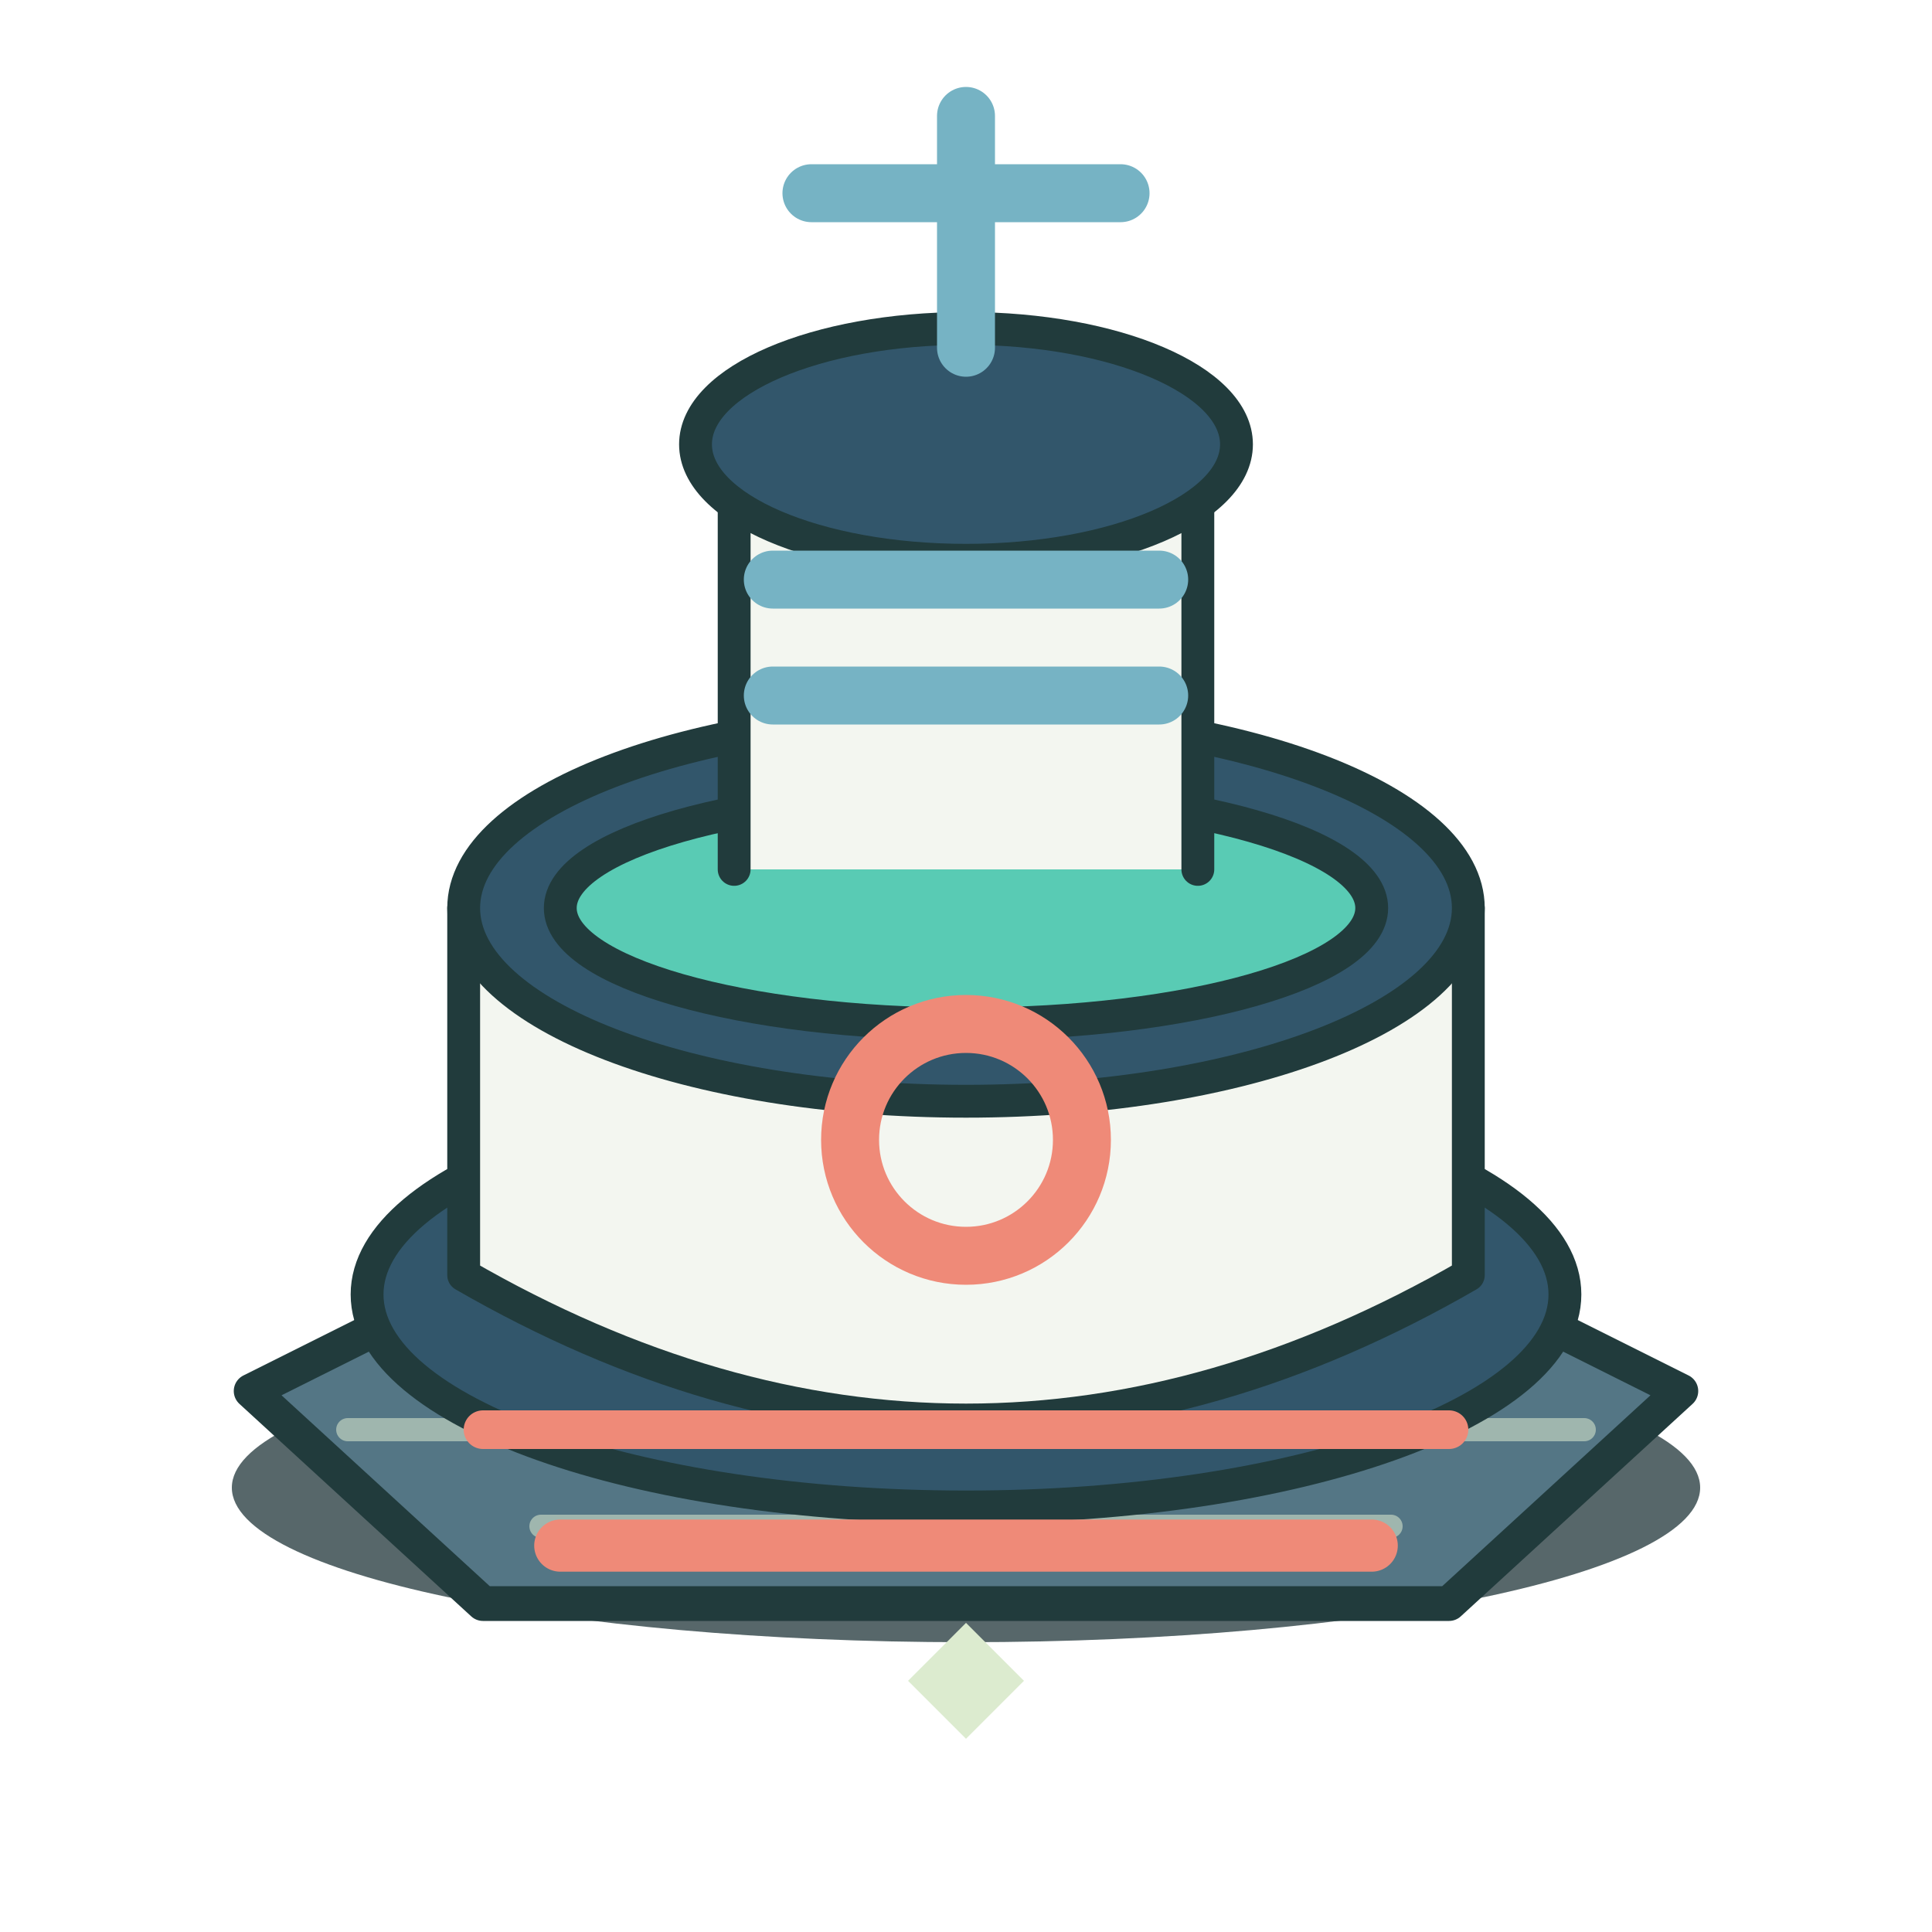
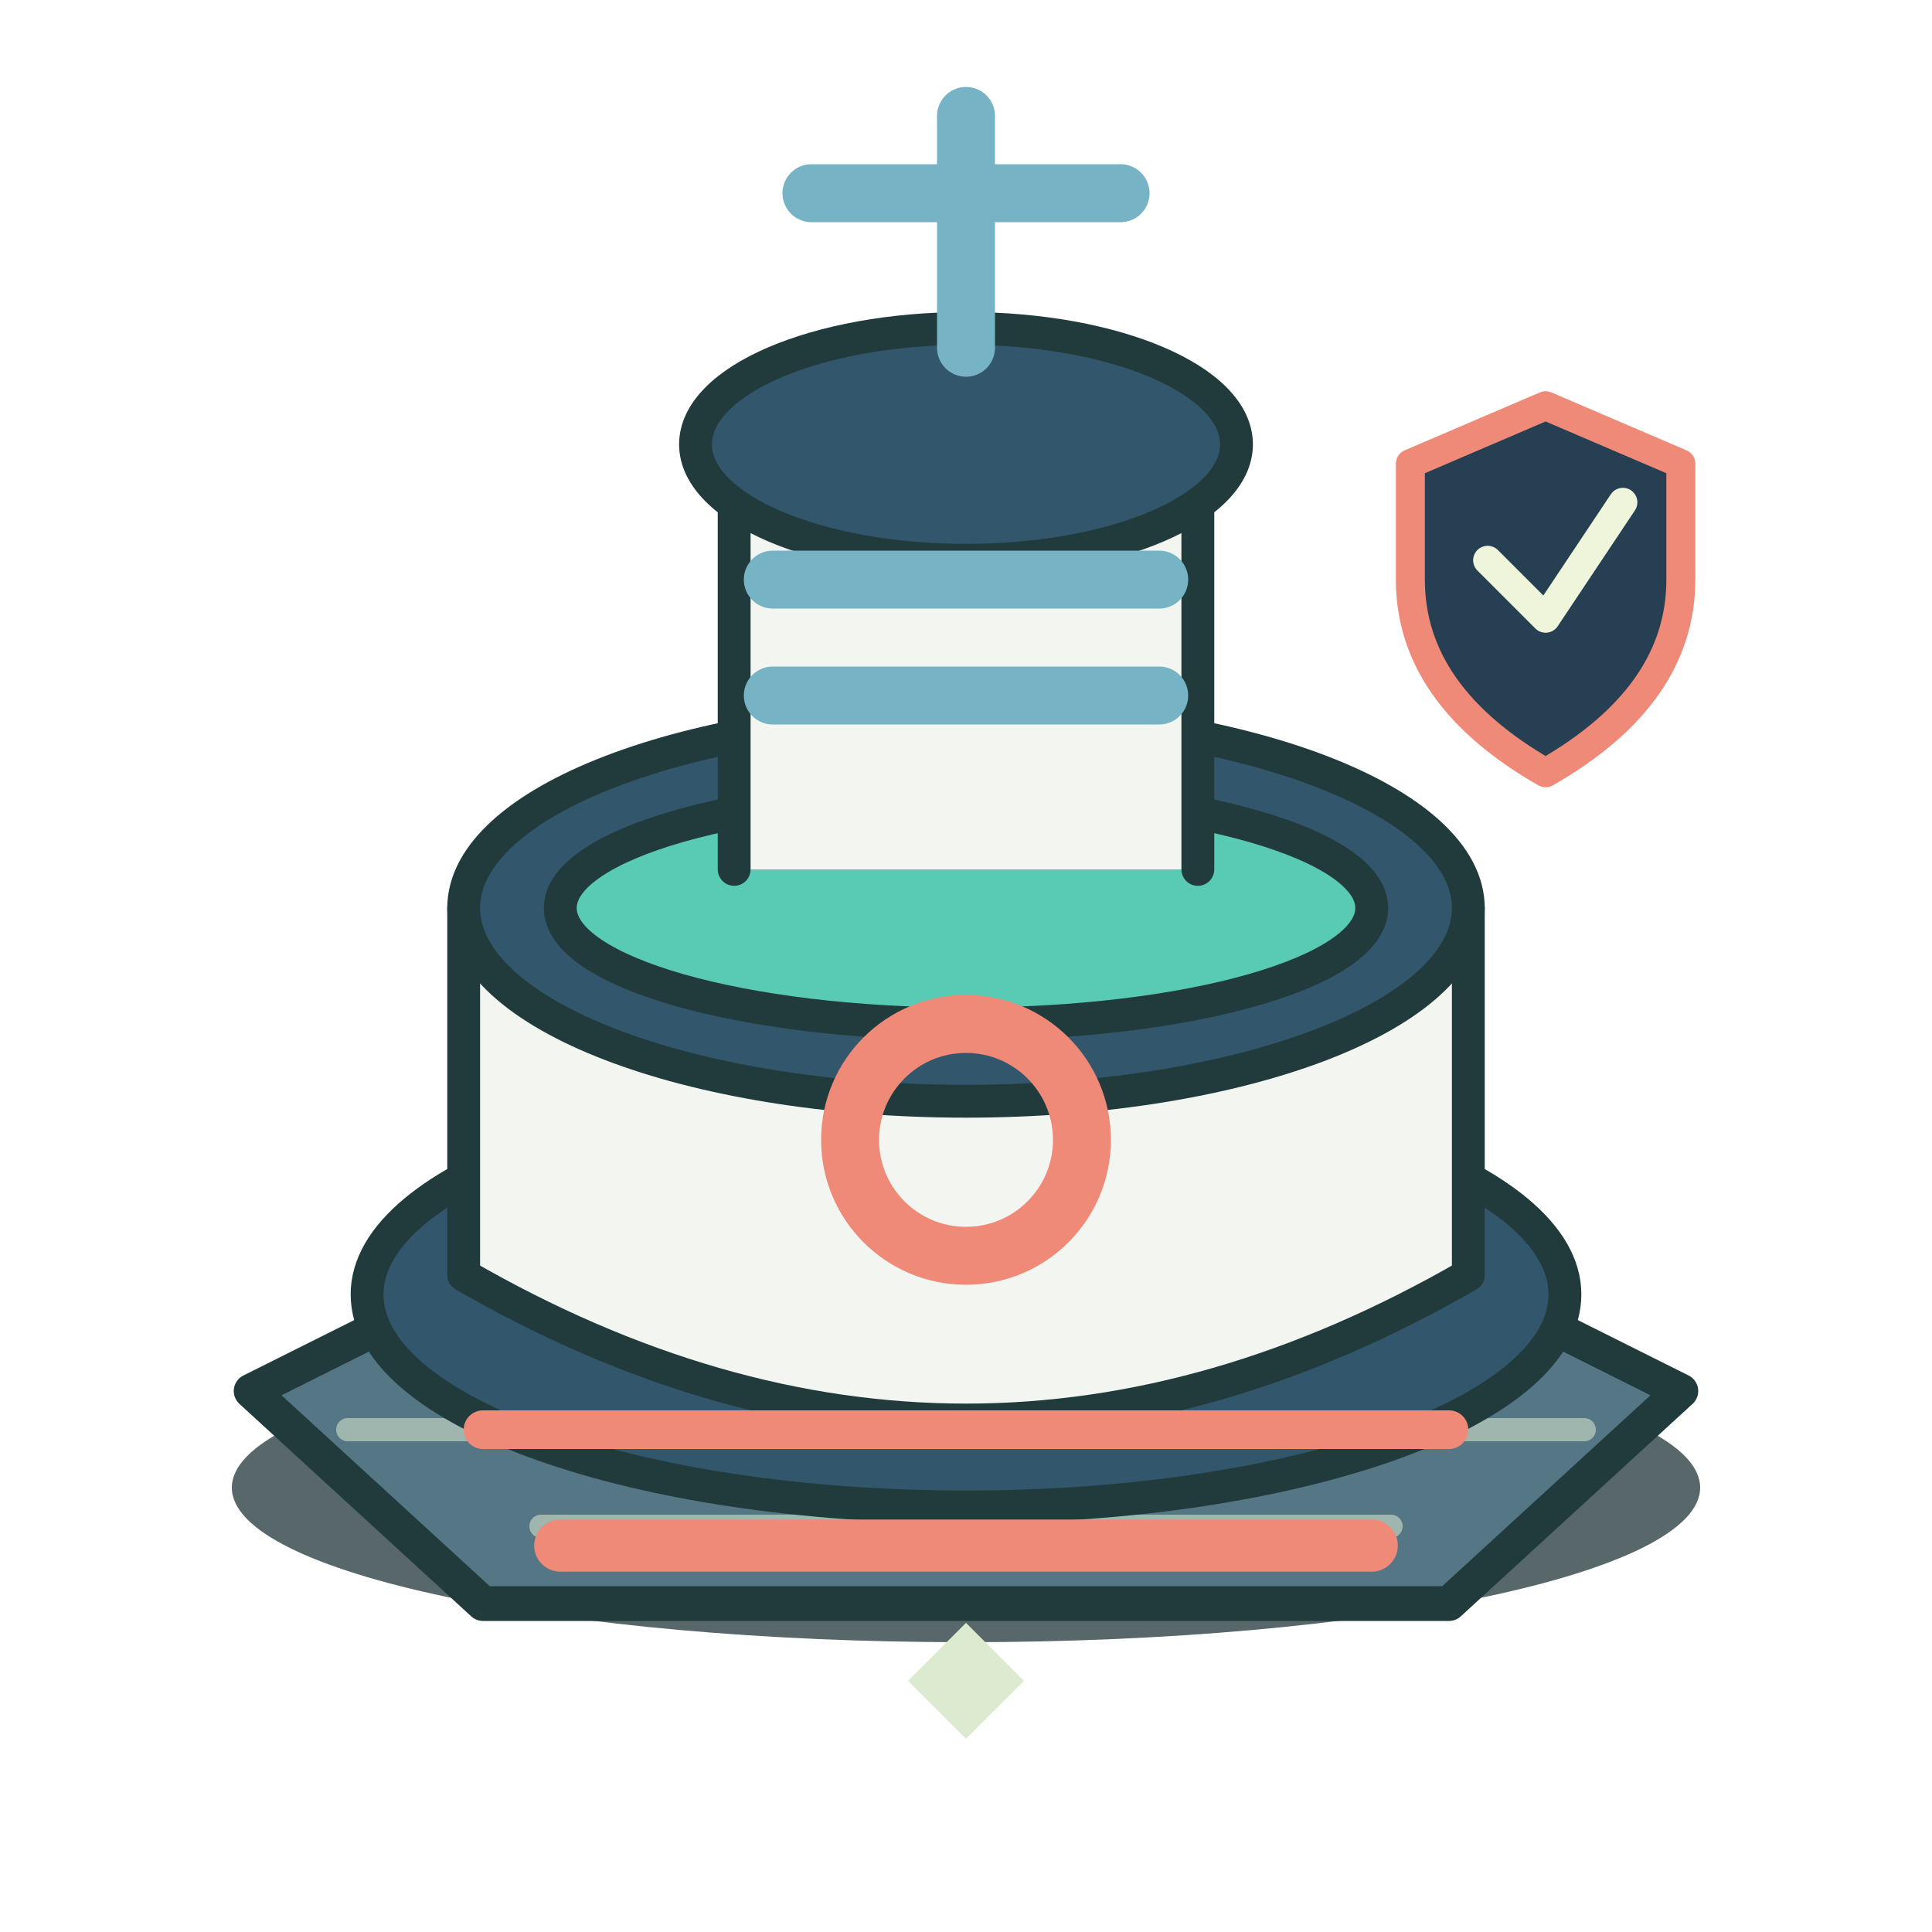
<svg xmlns="http://www.w3.org/2000/svg" viewBox="-50 -50 100 100" role="img" aria-label="指挥总部 Lv.1">
  <g class="building-art building-hq" stroke="#213b3c" stroke-width="1.7" stroke-linejoin="round" stroke-linecap="round">
    <ellipse cy="27" rx="38" ry="8" fill="#10272b" opacity=".7" stroke="none" />
    <path d="M-37 22l14-7h46l14 7-12 11h-50z" fill="#547685" stroke="#213b3c" stroke-width="1.8" />
    <path d="M-32 24h64m-54 5h44" stroke="#dcebcf" stroke-opacity=".55" stroke-width="1.2" />
    <ellipse cy="17" rx="31" ry="11" fill="#32566b" />
    <path d="M-26 16V-3q26-15 52 0v19q-26 15-52 0" fill="#f3f6f0" />
    <ellipse cy="-3" rx="26" ry="10" fill="#32566b" />
    <ellipse cy="-3" rx="21" ry="6" fill="#59cbb4" />
    <path d="M-12-5v-22h24v22" fill="#f3f6f0" />
    <ellipse cy="-27" rx="14" ry="6" fill="#32566b" />
    <path d="M-10-20h20m-20 6h20M0-32v-12m-8 4h16" stroke="#76b3c4" stroke-width="3" />
    <circle cy="9" r="6" fill="none" stroke="#ef8a78" stroke-width="3" />
    <path d="M-25 24h50" stroke="#ef8a78" stroke-width="2" />
    <path d="M-21 30h42" stroke="#ef8a78" stroke-width="2.7" />
    <path d="M-3 37l3-3 3 3-3 3z" fill="#dcebcf" stroke="none" />
+     <g class="core-shield" transform="translate(30 -22)">
+       <path d="M0-7l7 3v6q0 6-7 10-7-4-7-10v-6z" fill="#263f52" stroke="#ef8a78" stroke-width="1.5" />
+       <path d="M-3 1l3 3 4-6" fill="none" stroke="#eef5db" stroke-width="1.5" />
+     </g>
  </g>
</svg>
